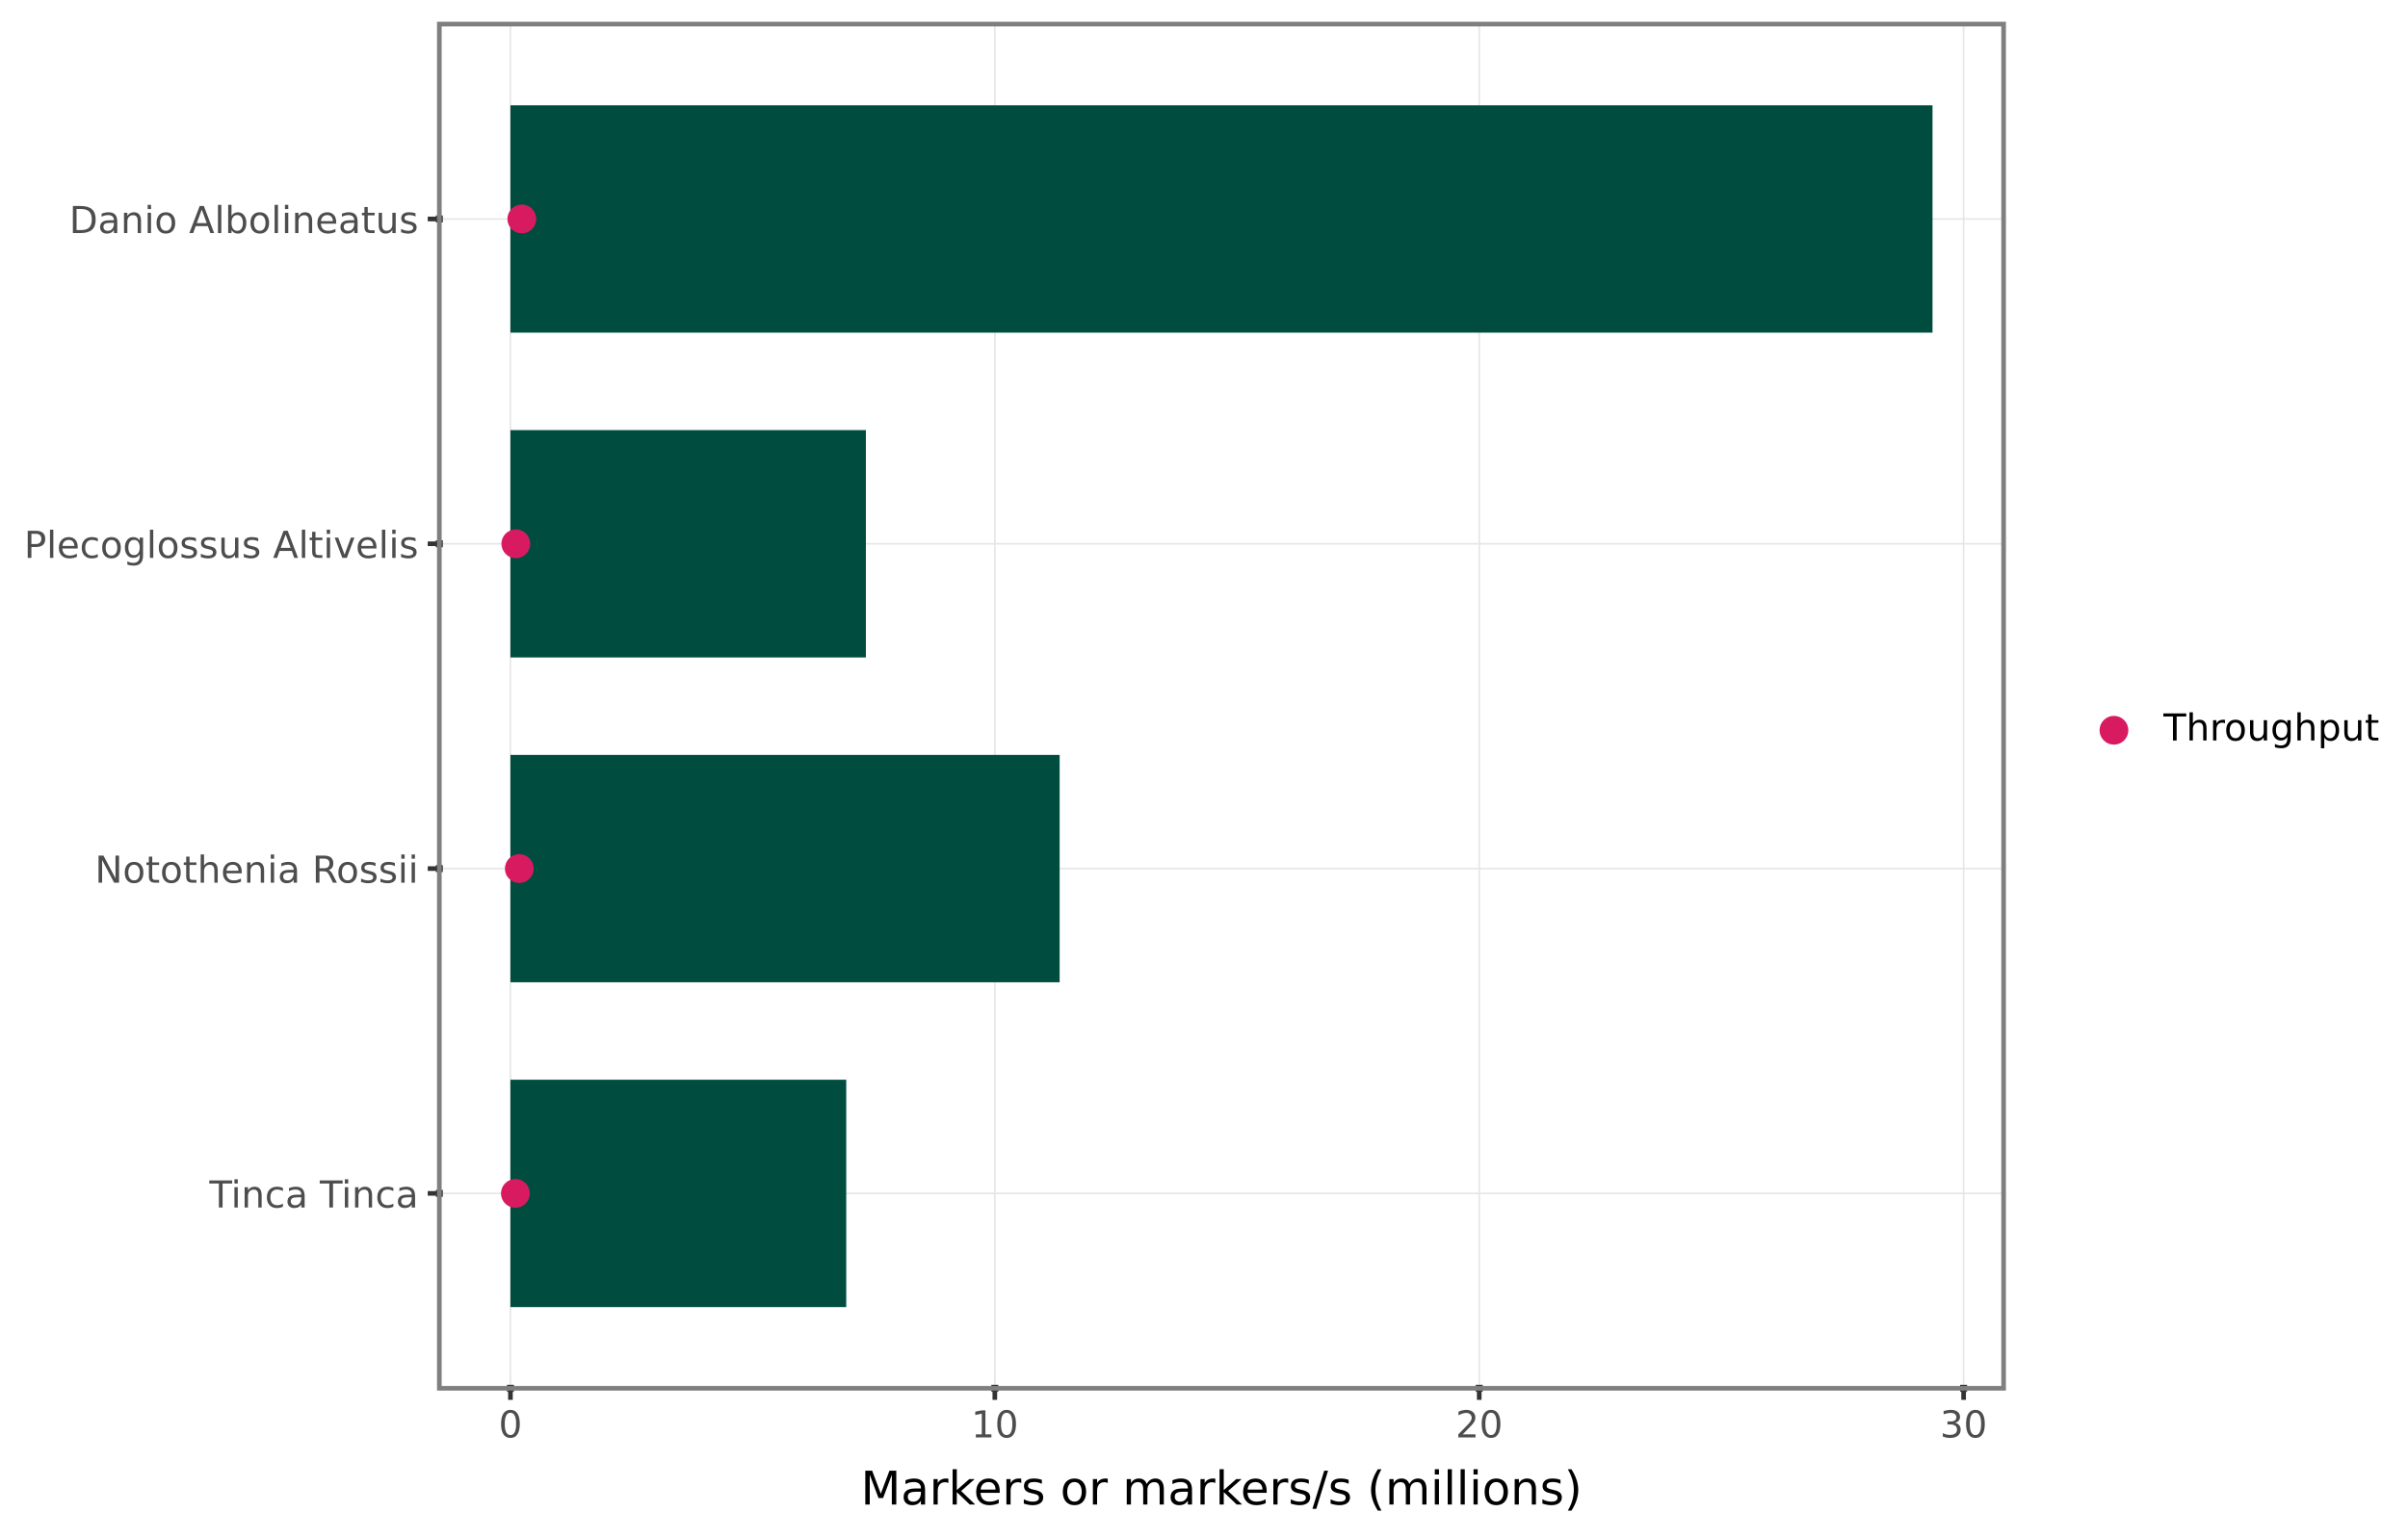
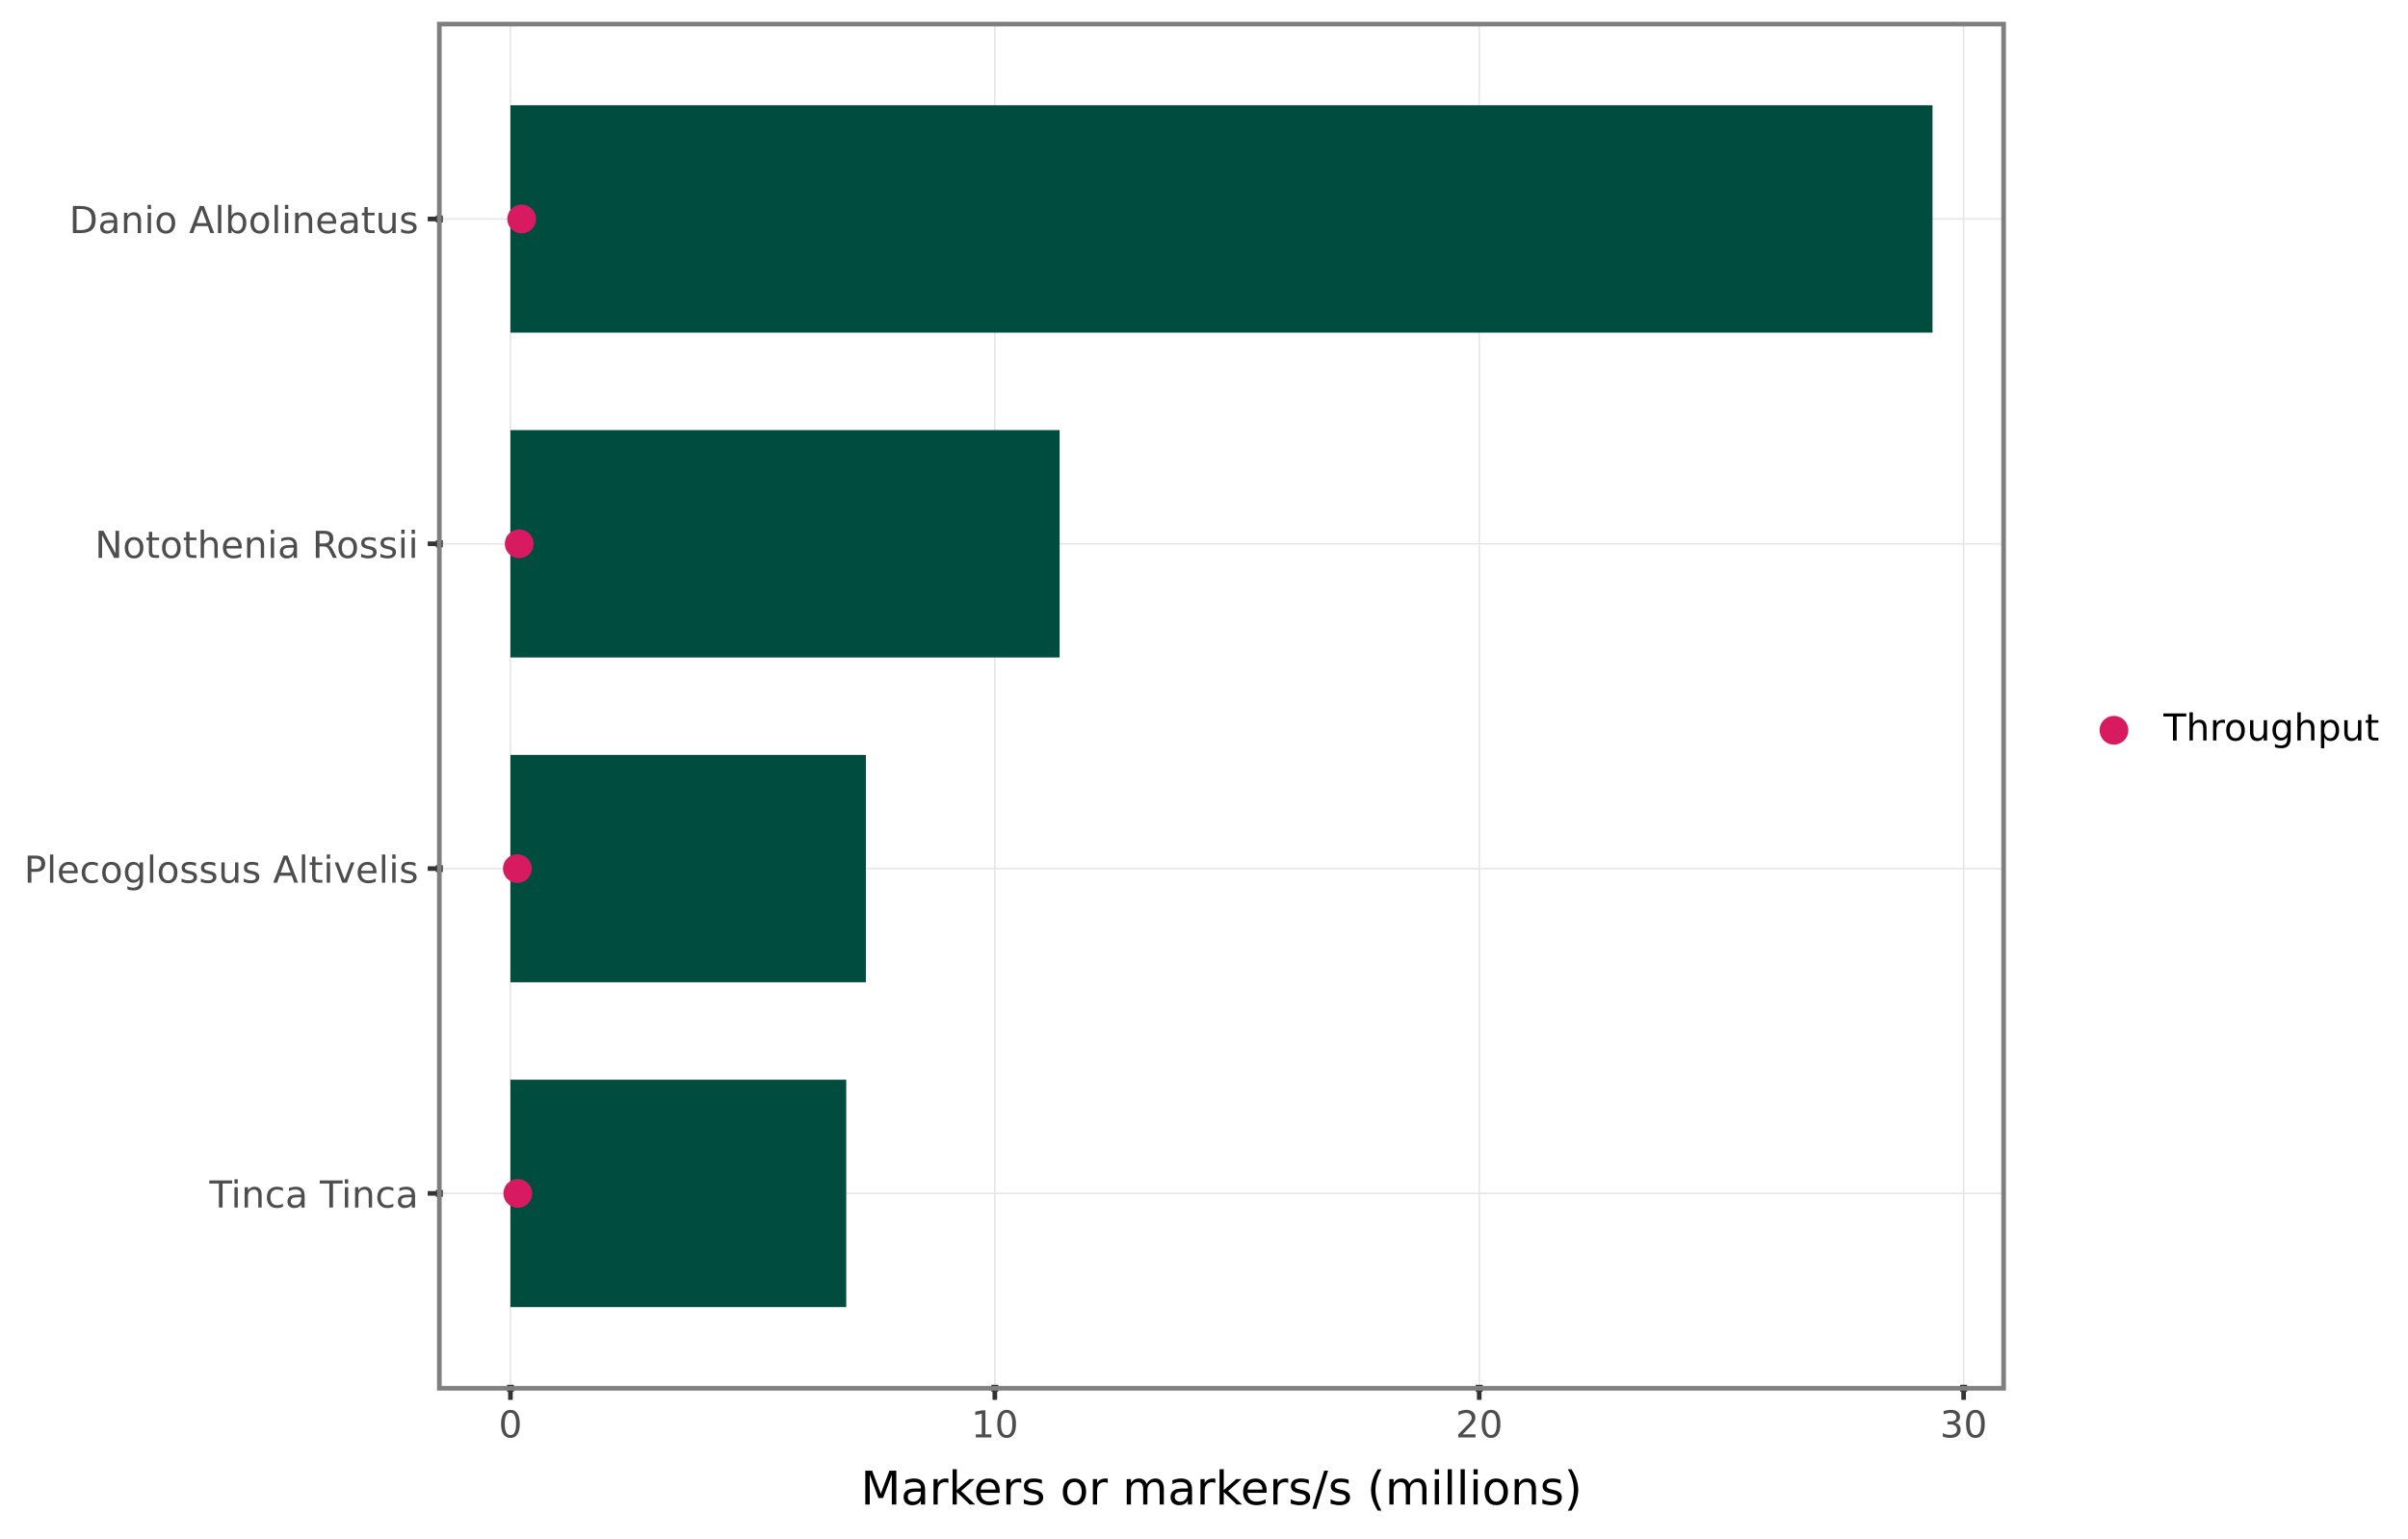
<svg xmlns="http://www.w3.org/2000/svg" xmlns:xlink="http://www.w3.org/1999/xlink" width="518.4pt" height="331.2pt" viewBox="0 0 518.4 331.2" version="1.1">
  <defs>
    <style type="text/css">*{stroke-linejoin: round; stroke-linecap: butt}</style>
  </defs>
  <g id="figure_1">
    <g id="patch_1">
      <path d="M 0 331.2 L 518.4 331.2 L 518.4 0 L 0 0 z " style="fill: #ffffff" />
    </g>
    <g id="patch_2">
      <path d="M 0 331.2 L 518.4 331.2 L 518.4 0 L 0 0 L 0 331.2 z " style="fill: none; stroke: #ffffff; stroke-linejoin: miter" />
    </g>
    <g id="axes_1">
      <g id="patch_3">
        <path d="M 94.582 298.911 L 431.344 298.911 L 431.344 5.184 L 94.582 5.184 z " style="fill: #ffffff" />
      </g>
      <g id="matplotlib.axis_1">
        <g id="xtick_1">
          <g id="line2d_1">
-             <path d="M 109.889 298.911 L 109.889 5.184 " clip-path="url(#p32b7109f92)" style="fill: none; stroke: #e6e6e6; stroke-width: 0.35; stroke-linecap: square" />
+             <path d="M 109.889 298.911 L 109.889 5.184 " clip-path="url(#p3d093bebbf)" style="fill: none; stroke: #e6e6e6; stroke-width: 0.35; stroke-linecap: square" />
          </g>
          <g id="line2d_2">
            <path d="M 109.889 298.911 " style="fill: none; stroke: #333333; stroke-width: 1.5; stroke-linecap: square" />
            <defs>
-               <path id="m400912479d" d="M 0 0 L 0 2.5 " style="stroke: #333333" />
+               <path id="mc565817947" d="M 0 0 L 0 2.5 " style="stroke: #333333" />
            </defs>
            <g>
-               <use xlink:href="#m400912479d" x="109.889" y="298.911" style="fill: #333333; stroke: #333333" />
+               <use xlink:href="#mc565817947" x="109.889" y="298.911" style="fill: #333333; stroke: #333333" />
            </g>
          </g>
          <g id="text_1">
            <g style="fill: #4d4d4d" transform="translate(107.3439 309.4901) scale(0.08 -0.08)">
              <defs>
                <path id="DejaVuSans-30" d="M 2034 4250 Q 1547 4250 1301 3770 Q 1056 3291 1056 2328 Q 1056 1369 1301 889 Q 1547 409 2034 409 Q 2525 409 2770 889 Q 3016 1369 3016 2328 Q 3016 3291 2770 3770 Q 2525 4250 2034 4250 z M 2034 4750 Q 2819 4750 3233 4129 Q 3647 3509 3647 2328 Q 3647 1150 3233 529 Q 2819 -91 2034 -91 Q 1250 -91 836 529 Q 422 1150 422 2328 Q 422 3509 836 4129 Q 1250 4750 2034 4750 z " transform="scale(0.015625)" />
              </defs>
              <use xlink:href="#DejaVuSans-30" />
            </g>
          </g>
        </g>
        <g id="xtick_2">
          <g id="line2d_3">
-             <path d="M 214.17 298.911 L 214.17 5.184 " clip-path="url(#p32b7109f92)" style="fill: none; stroke: #e6e6e6; stroke-width: 0.35; stroke-linecap: square" />
+             <path d="M 214.17 298.911 L 214.17 5.184 " clip-path="url(#p3d093bebbf)" style="fill: none; stroke: #e6e6e6; stroke-width: 0.35; stroke-linecap: square" />
          </g>
          <g id="line2d_4">
            <path d="M 214.17 298.911 " style="fill: none; stroke: #333333; stroke-width: 1.5; stroke-linecap: square" />
            <g>
-               <use xlink:href="#m400912479d" x="214.17" y="298.911" style="fill: #333333; stroke: #333333" />
+               <use xlink:href="#mc565817947" x="214.17" y="298.911" style="fill: #333333; stroke: #333333" />
            </g>
          </g>
          <g id="text_2">
            <g style="fill: #4d4d4d" transform="translate(209.0805 309.4901) scale(0.08 -0.08)">
              <defs>
                <path id="DejaVuSans-31" d="M 794 531 L 1825 531 L 1825 4091 L 703 3866 L 703 4441 L 1819 4666 L 2450 4666 L 2450 531 L 3481 531 L 3481 0 L 794 0 L 794 531 z " transform="scale(0.015625)" />
              </defs>
              <use xlink:href="#DejaVuSans-31" />
              <use xlink:href="#DejaVuSans-30" transform="translate(63.62305 0)" />
            </g>
          </g>
        </g>
        <g id="xtick_3">
          <g id="line2d_5">
-             <path d="M 318.452 298.911 L 318.452 5.184 " clip-path="url(#p32b7109f92)" style="fill: none; stroke: #e6e6e6; stroke-width: 0.35; stroke-linecap: square" />
+             <path d="M 318.452 298.911 L 318.452 5.184 " clip-path="url(#p3d093bebbf)" style="fill: none; stroke: #e6e6e6; stroke-width: 0.35; stroke-linecap: square" />
          </g>
          <g id="line2d_6">
            <path d="M 318.452 298.911 " style="fill: none; stroke: #333333; stroke-width: 1.5; stroke-linecap: square" />
            <g>
-               <use xlink:href="#m400912479d" x="318.452" y="298.911" style="fill: #333333; stroke: #333333" />
+               <use xlink:href="#mc565817947" x="318.452" y="298.911" style="fill: #333333; stroke: #333333" />
            </g>
          </g>
          <g id="text_3">
            <g style="fill: #4d4d4d" transform="translate(313.3621 309.4901) scale(0.08 -0.08)">
              <defs>
                <path id="DejaVuSans-32" d="M 1228 531 L 3431 531 L 3431 0 L 469 0 L 469 531 Q 828 903 1448 1529 Q 2069 2156 2228 2338 Q 2531 2678 2651 2914 Q 2772 3150 2772 3378 Q 2772 3750 2511 3984 Q 2250 4219 1831 4219 Q 1534 4219 1204 4116 Q 875 4013 500 3803 L 500 4441 Q 881 4594 1212 4672 Q 1544 4750 1819 4750 Q 2544 4750 2975 4387 Q 3406 4025 3406 3419 Q 3406 3131 3298 2873 Q 3191 2616 2906 2266 Q 2828 2175 2409 1742 Q 1991 1309 1228 531 z " transform="scale(0.015625)" />
              </defs>
              <use xlink:href="#DejaVuSans-32" />
              <use xlink:href="#DejaVuSans-30" transform="translate(63.62305 0)" />
            </g>
          </g>
        </g>
        <g id="xtick_4">
          <g id="line2d_7">
-             <path d="M 422.734 298.911 L 422.734 5.184 " clip-path="url(#p32b7109f92)" style="fill: none; stroke: #e6e6e6; stroke-width: 0.35; stroke-linecap: square" />
+             <path d="M 422.734 298.911 L 422.734 5.184 " clip-path="url(#p3d093bebbf)" style="fill: none; stroke: #e6e6e6; stroke-width: 0.35; stroke-linecap: square" />
          </g>
          <g id="line2d_8">
            <path d="M 422.734 298.911 " style="fill: none; stroke: #333333; stroke-width: 1.5; stroke-linecap: square" />
            <g>
-               <use xlink:href="#m400912479d" x="422.734" y="298.911" style="fill: #333333; stroke: #333333" />
+               <use xlink:href="#mc565817947" x="422.734" y="298.911" style="fill: #333333; stroke: #333333" />
            </g>
          </g>
          <g id="text_4">
            <g style="fill: #4d4d4d" transform="translate(417.6437 309.4901) scale(0.08 -0.08)">
              <defs>
                <path id="DejaVuSans-33" d="M 2597 2516 Q 3050 2419 3304 2112 Q 3559 1806 3559 1356 Q 3559 666 3084 287 Q 2609 -91 1734 -91 Q 1441 -91 1130 -33 Q 819 25 488 141 L 488 750 Q 750 597 1062 519 Q 1375 441 1716 441 Q 2309 441 2620 675 Q 2931 909 2931 1356 Q 2931 1769 2642 2001 Q 2353 2234 1838 2234 L 1294 2234 L 1294 2753 L 1863 2753 Q 2328 2753 2575 2939 Q 2822 3125 2822 3475 Q 2822 3834 2567 4026 Q 2313 4219 1838 4219 Q 1578 4219 1281 4162 Q 984 4106 628 3988 L 628 4550 Q 988 4650 1302 4700 Q 1616 4750 1894 4750 Q 2613 4750 3031 4423 Q 3450 4097 3450 3541 Q 3450 3153 3228 2886 Q 3006 2619 2597 2516 z " transform="scale(0.015625)" />
              </defs>
              <use xlink:href="#DejaVuSans-33" />
              <use xlink:href="#DejaVuSans-30" transform="translate(63.62305 0)" />
            </g>
          </g>
        </g>
        <g id="xtick_5" />
        <g id="xtick_6" />
        <g id="xtick_7" />
      </g>
      <g id="matplotlib.axis_2">
        <g id="ytick_1">
          <g id="line2d_9">
-             <path d="M 94.582 256.95 L 431.344 256.95 " clip-path="url(#p32b7109f92)" style="fill: none; stroke: #e6e6e6; stroke-width: 0.35; stroke-linecap: square" />
+             <path d="M 94.582 256.95 L 431.344 256.95 " clip-path="url(#p3d093bebbf)" style="fill: none; stroke: #e6e6e6; stroke-width: 0.35; stroke-linecap: square" />
          </g>
          <g id="line2d_10">
            <path d="M 94.582 256.95 " style="fill: none; stroke: #333333; stroke-width: 1.5; stroke-linecap: square" />
            <defs>
-               <path id="m0b78b85b23" d="M 0 0 L -2.5 0 " style="stroke: #333333" />
+               <path id="m2ee9174c19" d="M 0 0 L -2.5 0 " style="stroke: #333333" />
            </defs>
            <g>
-               <use xlink:href="#m0b78b85b23" x="94.582" y="256.95" style="fill: #333333; stroke: #333333" />
+               <use xlink:href="#m2ee9174c19" x="94.582" y="256.95" style="fill: #333333; stroke: #333333" />
            </g>
          </g>
          <g id="text_5">
            <g style="fill: #4d4d4d" transform="translate(45.079 259.9897) scale(0.08 -0.08)">
              <defs>
                <path id="DejaVuSans-54" d="M -19 4666 L 3928 4666 L 3928 4134 L 2272 4134 L 2272 0 L 1638 0 L 1638 4134 L -19 4134 L -19 4666 z " transform="scale(0.015625)" />
                <path id="DejaVuSans-69" d="M 603 3500 L 1178 3500 L 1178 0 L 603 0 L 603 3500 z M 603 4863 L 1178 4863 L 1178 4134 L 603 4134 L 603 4863 z " transform="scale(0.015625)" />
                <path id="DejaVuSans-6e" d="M 3513 2113 L 3513 0 L 2938 0 L 2938 2094 Q 2938 2591 2744 2837 Q 2550 3084 2163 3084 Q 1697 3084 1428 2787 Q 1159 2491 1159 1978 L 1159 0 L 581 0 L 581 3500 L 1159 3500 L 1159 2956 Q 1366 3272 1645 3428 Q 1925 3584 2291 3584 Q 2894 3584 3203 3211 Q 3513 2838 3513 2113 z " transform="scale(0.015625)" />
                <path id="DejaVuSans-63" d="M 3122 3366 L 3122 2828 Q 2878 2963 2633 3030 Q 2388 3097 2138 3097 Q 1578 3097 1268 2742 Q 959 2388 959 1747 Q 959 1106 1268 751 Q 1578 397 2138 397 Q 2388 397 2633 464 Q 2878 531 3122 666 L 3122 134 Q 2881 22 2623 -34 Q 2366 -91 2075 -91 Q 1284 -91 818 406 Q 353 903 353 1747 Q 353 2603 823 3093 Q 1294 3584 2113 3584 Q 2378 3584 2631 3529 Q 2884 3475 3122 3366 z " transform="scale(0.015625)" />
                <path id="DejaVuSans-61" d="M 2194 1759 Q 1497 1759 1228 1600 Q 959 1441 959 1056 Q 959 750 1161 570 Q 1363 391 1709 391 Q 2188 391 2477 730 Q 2766 1069 2766 1631 L 2766 1759 L 2194 1759 z M 3341 1997 L 3341 0 L 2766 0 L 2766 531 Q 2569 213 2275 61 Q 1981 -91 1556 -91 Q 1019 -91 701 211 Q 384 513 384 1019 Q 384 1609 779 1909 Q 1175 2209 1959 2209 L 2766 2209 L 2766 2266 Q 2766 2663 2505 2880 Q 2244 3097 1772 3097 Q 1472 3097 1187 3025 Q 903 2953 641 2809 L 641 3341 Q 956 3463 1253 3523 Q 1550 3584 1831 3584 Q 2591 3584 2966 3190 Q 3341 2797 3341 1997 z " transform="scale(0.015625)" />
                <path id="DejaVuSans-20" transform="scale(0.015625)" />
              </defs>
              <use xlink:href="#DejaVuSans-54" />
              <use xlink:href="#DejaVuSans-69" transform="translate(57.95898 0)" />
              <use xlink:href="#DejaVuSans-6e" transform="translate(85.74219 0)" />
              <use xlink:href="#DejaVuSans-63" transform="translate(149.1211 0)" />
              <use xlink:href="#DejaVuSans-61" transform="translate(204.1016 0)" />
              <use xlink:href="#DejaVuSans-20" transform="translate(265.3809 0)" />
              <use xlink:href="#DejaVuSans-54" transform="translate(297.168 0)" />
              <use xlink:href="#DejaVuSans-69" transform="translate(355.127 0)" />
              <use xlink:href="#DejaVuSans-6e" transform="translate(382.9102 0)" />
              <use xlink:href="#DejaVuSans-63" transform="translate(446.2891 0)" />
              <use xlink:href="#DejaVuSans-61" transform="translate(501.2695 0)" />
            </g>
          </g>
        </g>
        <g id="ytick_2">
          <g id="line2d_11">
-             <path d="M 94.582 187.015 L 431.344 187.015 " clip-path="url(#p32b7109f92)" style="fill: none; stroke: #e6e6e6; stroke-width: 0.35; stroke-linecap: square" />
+             <path d="M 94.582 187.015 L 431.344 187.015 " clip-path="url(#p3d093bebbf)" style="fill: none; stroke: #e6e6e6; stroke-width: 0.35; stroke-linecap: square" />
          </g>
          <g id="line2d_12">
            <path d="M 94.582 187.015 " style="fill: none; stroke: #333333; stroke-width: 1.5; stroke-linecap: square" />
            <g>
-               <use xlink:href="#m0b78b85b23" x="94.582" y="187.015" style="fill: #333333; stroke: #333333" />
+               <use xlink:href="#m2ee9174c19" x="94.582" y="187.015" style="fill: #333333; stroke: #333333" />
            </g>
          </g>
          <g id="text_6">
-             <g style="fill: #4d4d4d" transform="translate(20.43025 190.0546) scale(0.08 -0.08)">
-               <defs>
-                 <path id="DejaVuSans-4e" d="M 628 4666 L 1478 4666 L 3547 763 L 3547 4666 L 4159 4666 L 4159 0 L 3309 0 L 1241 3903 L 1241 0 L 628 0 L 628 4666 z " transform="scale(0.015625)" />
-                 <path id="DejaVuSans-6f" d="M 1959 3097 Q 1497 3097 1228 2736 Q 959 2375 959 1747 Q 959 1119 1226 758 Q 1494 397 1959 397 Q 2419 397 2687 759 Q 2956 1122 2956 1747 Q 2956 2369 2687 2733 Q 2419 3097 1959 3097 z M 1959 3584 Q 2709 3584 3137 3096 Q 3566 2609 3566 1747 Q 3566 888 3137 398 Q 2709 -91 1959 -91 Q 1206 -91 779 398 Q 353 888 353 1747 Q 353 2609 779 3096 Q 1206 3584 1959 3584 z " transform="scale(0.015625)" />
-                 <path id="DejaVuSans-74" d="M 1172 4494 L 1172 3500 L 2356 3500 L 2356 3053 L 1172 3053 L 1172 1153 Q 1172 725 1289 603 Q 1406 481 1766 481 L 2356 481 L 2356 0 L 1766 0 Q 1100 0 847 248 Q 594 497 594 1153 L 594 3053 L 172 3053 L 172 3500 L 594 3500 L 594 4494 L 1172 4494 z " transform="scale(0.015625)" />
-                 <path id="DejaVuSans-68" d="M 3513 2113 L 3513 0 L 2938 0 L 2938 2094 Q 2938 2591 2744 2837 Q 2550 3084 2163 3084 Q 1697 3084 1428 2787 Q 1159 2491 1159 1978 L 1159 0 L 581 0 L 581 4863 L 1159 4863 L 1159 2956 Q 1366 3272 1645 3428 Q 1925 3584 2291 3584 Q 2894 3584 3203 3211 Q 3513 2838 3513 2113 z " transform="scale(0.015625)" />
-                 <path id="DejaVuSans-65" d="M 3597 1894 L 3597 1613 L 953 1613 Q 991 1019 1311 708 Q 1631 397 2203 397 Q 2534 397 2845 478 Q 3156 559 3463 722 L 3463 178 Q 3153 47 2828 -22 Q 2503 -91 2169 -91 Q 1331 -91 842 396 Q 353 884 353 1716 Q 353 2575 817 3079 Q 1281 3584 2069 3584 Q 2775 3584 3186 3129 Q 3597 2675 3597 1894 z M 3022 2063 Q 3016 2534 2758 2815 Q 2500 3097 2075 3097 Q 1594 3097 1305 2825 Q 1016 2553 972 2059 L 3022 2063 z " transform="scale(0.015625)" />
-                 <path id="DejaVuSans-52" d="M 2841 2188 Q 3044 2119 3236 1894 Q 3428 1669 3622 1275 L 4263 0 L 3584 0 L 2988 1197 Q 2756 1666 2539 1819 Q 2322 1972 1947 1972 L 1259 1972 L 1259 0 L 628 0 L 628 4666 L 2053 4666 Q 2853 4666 3247 4331 Q 3641 3997 3641 3322 Q 3641 2881 3436 2590 Q 3231 2300 2841 2188 z M 1259 4147 L 1259 2491 L 2053 2491 Q 2509 2491 2742 2702 Q 2975 2913 2975 3322 Q 2975 3731 2742 3939 Q 2509 4147 2053 4147 L 1259 4147 z " transform="scale(0.015625)" />
-                 <path id="DejaVuSans-73" d="M 2834 3397 L 2834 2853 Q 2591 2978 2328 3040 Q 2066 3103 1784 3103 Q 1356 3103 1142 2972 Q 928 2841 928 2578 Q 928 2378 1081 2264 Q 1234 2150 1697 2047 L 1894 2003 Q 2506 1872 2764 1633 Q 3022 1394 3022 966 Q 3022 478 2636 193 Q 2250 -91 1575 -91 Q 1294 -91 989 -36 Q 684 19 347 128 L 347 722 Q 666 556 975 473 Q 1284 391 1588 391 Q 1994 391 2212 530 Q 2431 669 2431 922 Q 2431 1156 2273 1281 Q 2116 1406 1581 1522 L 1381 1569 Q 847 1681 609 1914 Q 372 2147 372 2553 Q 372 3047 722 3315 Q 1072 3584 1716 3584 Q 2034 3584 2315 3537 Q 2597 3491 2834 3397 z " transform="scale(0.015625)" />
-               </defs>
-               <use xlink:href="#DejaVuSans-4e" />
-               <use xlink:href="#DejaVuSans-6f" transform="translate(74.80469 0)" />
-               <use xlink:href="#DejaVuSans-74" transform="translate(135.9863 0)" />
-               <use xlink:href="#DejaVuSans-6f" transform="translate(175.1953 0)" />
-               <use xlink:href="#DejaVuSans-74" transform="translate(236.377 0)" />
-               <use xlink:href="#DejaVuSans-68" transform="translate(275.5859 0)" />
-               <use xlink:href="#DejaVuSans-65" transform="translate(338.9648 0)" />
-               <use xlink:href="#DejaVuSans-6e" transform="translate(400.4883 0)" />
-               <use xlink:href="#DejaVuSans-69" transform="translate(463.8672 0)" />
-               <use xlink:href="#DejaVuSans-61" transform="translate(491.6504 0)" />
-               <use xlink:href="#DejaVuSans-20" transform="translate(552.9297 0)" />
-               <use xlink:href="#DejaVuSans-52" transform="translate(584.7168 0)" />
-               <use xlink:href="#DejaVuSans-6f" transform="translate(649.6992 0)" />
-               <use xlink:href="#DejaVuSans-73" transform="translate(710.8809 0)" />
-               <use xlink:href="#DejaVuSans-73" transform="translate(762.9805 0)" />
-               <use xlink:href="#DejaVuSans-69" transform="translate(815.0801 0)" />
-               <use xlink:href="#DejaVuSans-69" transform="translate(842.8633 0)" />
-             </g>
-           </g>
-         </g>
-         <g id="ytick_3">
-           <g id="line2d_13">
-             <path d="M 94.582 117.08 L 431.344 117.08 " clip-path="url(#p32b7109f92)" style="fill: none; stroke: #e6e6e6; stroke-width: 0.35; stroke-linecap: square" />
-           </g>
-           <g id="line2d_14">
-             <path d="M 94.582 117.08 " style="fill: none; stroke: #333333; stroke-width: 1.5; stroke-linecap: square" />
-             <g>
-               <use xlink:href="#m0b78b85b23" x="94.582" y="117.08" style="fill: #333333; stroke: #333333" />
-             </g>
-           </g>
-           <g id="text_7">
-             <g style="fill: #4d4d4d" transform="translate(5.184 120.1195) scale(0.08 -0.08)">
+             <g style="fill: #4d4d4d" transform="translate(5.184 190.0546) scale(0.08 -0.08)">
              <defs>
                <path id="DejaVuSans-50" d="M 1259 4147 L 1259 2394 L 2053 2394 Q 2494 2394 2734 2622 Q 2975 2850 2975 3272 Q 2975 3691 2734 3919 Q 2494 4147 2053 4147 L 1259 4147 z M 628 4666 L 2053 4666 Q 2838 4666 3239 4311 Q 3641 3956 3641 3272 Q 3641 2581 3239 2228 Q 2838 1875 2053 1875 L 1259 1875 L 1259 0 L 628 0 L 628 4666 z " transform="scale(0.015625)" />
                <path id="DejaVuSans-6c" d="M 603 4863 L 1178 4863 L 1178 0 L 603 0 L 603 4863 z " transform="scale(0.015625)" />
+                 <path id="DejaVuSans-65" d="M 3597 1894 L 3597 1613 L 953 1613 Q 991 1019 1311 708 Q 1631 397 2203 397 Q 2534 397 2845 478 Q 3156 559 3463 722 L 3463 178 Q 3153 47 2828 -22 Q 2503 -91 2169 -91 Q 1331 -91 842 396 Q 353 884 353 1716 Q 353 2575 817 3079 Q 1281 3584 2069 3584 Q 2775 3584 3186 3129 Q 3597 2675 3597 1894 z M 3022 2063 Q 3016 2534 2758 2815 Q 2500 3097 2075 3097 Q 1594 3097 1305 2825 Q 1016 2553 972 2059 L 3022 2063 z " transform="scale(0.015625)" />
+                 <path id="DejaVuSans-6f" d="M 1959 3097 Q 1497 3097 1228 2736 Q 959 2375 959 1747 Q 959 1119 1226 758 Q 1494 397 1959 397 Q 2419 397 2687 759 Q 2956 1122 2956 1747 Q 2956 2369 2687 2733 Q 2419 3097 1959 3097 z M 1959 3584 Q 2709 3584 3137 3096 Q 3566 2609 3566 1747 Q 3566 888 3137 398 Q 2709 -91 1959 -91 Q 1206 -91 779 398 Q 353 888 353 1747 Q 353 2609 779 3096 Q 1206 3584 1959 3584 z " transform="scale(0.015625)" />
                <path id="DejaVuSans-67" d="M 2906 1791 Q 2906 2416 2648 2759 Q 2391 3103 1925 3103 Q 1463 3103 1205 2759 Q 947 2416 947 1791 Q 947 1169 1205 825 Q 1463 481 1925 481 Q 2391 481 2648 825 Q 2906 1169 2906 1791 z M 3481 434 Q 3481 -459 3084 -895 Q 2688 -1331 1869 -1331 Q 1566 -1331 1297 -1286 Q 1028 -1241 775 -1147 L 775 -588 Q 1028 -725 1275 -790 Q 1522 -856 1778 -856 Q 2344 -856 2625 -561 Q 2906 -266 2906 331 L 2906 616 Q 2728 306 2450 153 Q 2172 0 1784 0 Q 1141 0 747 490 Q 353 981 353 1791 Q 353 2603 747 3093 Q 1141 3584 1784 3584 Q 2172 3584 2450 3431 Q 2728 3278 2906 2969 L 2906 3500 L 3481 3500 L 3481 434 z " transform="scale(0.015625)" />
+                 <path id="DejaVuSans-73" d="M 2834 3397 L 2834 2853 Q 2591 2978 2328 3040 Q 2066 3103 1784 3103 Q 1356 3103 1142 2972 Q 928 2841 928 2578 Q 928 2378 1081 2264 Q 1234 2150 1697 2047 L 1894 2003 Q 2506 1872 2764 1633 Q 3022 1394 3022 966 Q 3022 478 2636 193 Q 2250 -91 1575 -91 Q 1294 -91 989 -36 Q 684 19 347 128 L 347 722 Q 666 556 975 473 Q 1284 391 1588 391 Q 1994 391 2212 530 Q 2431 669 2431 922 Q 2431 1156 2273 1281 Q 2116 1406 1581 1522 L 1381 1569 Q 847 1681 609 1914 Q 372 2147 372 2553 Q 372 3047 722 3315 Q 1072 3584 1716 3584 Q 2034 3584 2315 3537 Q 2597 3491 2834 3397 z " transform="scale(0.015625)" />
                <path id="DejaVuSans-75" d="M 544 1381 L 544 3500 L 1119 3500 L 1119 1403 Q 1119 906 1312 657 Q 1506 409 1894 409 Q 2359 409 2629 706 Q 2900 1003 2900 1516 L 2900 3500 L 3475 3500 L 3475 0 L 2900 0 L 2900 538 Q 2691 219 2414 64 Q 2138 -91 1772 -91 Q 1169 -91 856 284 Q 544 659 544 1381 z M 1991 3584 L 1991 3584 z " transform="scale(0.015625)" />
                <path id="DejaVuSans-41" d="M 2188 4044 L 1331 1722 L 3047 1722 L 2188 4044 z M 1831 4666 L 2547 4666 L 4325 0 L 3669 0 L 3244 1197 L 1141 1197 L 716 0 L 50 0 L 1831 4666 z " transform="scale(0.015625)" />
+                 <path id="DejaVuSans-74" d="M 1172 4494 L 1172 3500 L 2356 3500 L 2356 3053 L 1172 3053 L 1172 1153 Q 1172 725 1289 603 Q 1406 481 1766 481 L 2356 481 L 2356 0 L 1766 0 Q 1100 0 847 248 Q 594 497 594 1153 L 594 3053 L 172 3053 L 172 3500 L 594 3500 L 594 4494 L 1172 4494 z " transform="scale(0.015625)" />
                <path id="DejaVuSans-76" d="M 191 3500 L 800 3500 L 1894 563 L 2988 3500 L 3597 3500 L 2284 0 L 1503 0 L 191 3500 z " transform="scale(0.015625)" />
              </defs>
              <use xlink:href="#DejaVuSans-50" />
              <use xlink:href="#DejaVuSans-6c" transform="translate(60.30273 0)" />
              <use xlink:href="#DejaVuSans-65" transform="translate(88.08594 0)" />
              <use xlink:href="#DejaVuSans-63" transform="translate(149.6094 0)" />
              <use xlink:href="#DejaVuSans-6f" transform="translate(204.5898 0)" />
              <use xlink:href="#DejaVuSans-67" transform="translate(265.7715 0)" />
              <use xlink:href="#DejaVuSans-6c" transform="translate(329.248 0)" />
              <use xlink:href="#DejaVuSans-6f" transform="translate(357.0312 0)" />
              <use xlink:href="#DejaVuSans-73" transform="translate(418.2129 0)" />
              <use xlink:href="#DejaVuSans-73" transform="translate(470.3125 0)" />
              <use xlink:href="#DejaVuSans-75" transform="translate(522.4121 0)" />
              <use xlink:href="#DejaVuSans-73" transform="translate(585.791 0)" />
              <use xlink:href="#DejaVuSans-20" transform="translate(637.8906 0)" />
              <use xlink:href="#DejaVuSans-41" transform="translate(669.6777 0)" />
              <use xlink:href="#DejaVuSans-6c" transform="translate(738.0859 0)" />
              <use xlink:href="#DejaVuSans-74" transform="translate(765.8691 0)" />
              <use xlink:href="#DejaVuSans-69" transform="translate(805.0781 0)" />
              <use xlink:href="#DejaVuSans-76" transform="translate(832.8613 0)" />
              <use xlink:href="#DejaVuSans-65" transform="translate(892.041 0)" />
              <use xlink:href="#DejaVuSans-6c" transform="translate(953.5645 0)" />
              <use xlink:href="#DejaVuSans-69" transform="translate(981.3477 0)" />
              <use xlink:href="#DejaVuSans-73" transform="translate(1009.131 0)" />
            </g>
          </g>
        </g>
+         <g id="ytick_3">
+           <g id="line2d_13">
+             <path d="M 94.582 117.08 L 431.344 117.08 " clip-path="url(#p3d093bebbf)" style="fill: none; stroke: #e6e6e6; stroke-width: 0.35; stroke-linecap: square" />
+           </g>
+           <g id="line2d_14">
+             <path d="M 94.582 117.08 " style="fill: none; stroke: #333333; stroke-width: 1.5; stroke-linecap: square" />
+             <g>
+               <use xlink:href="#m2ee9174c19" x="94.582" y="117.08" style="fill: #333333; stroke: #333333" />
+             </g>
+           </g>
+           <g id="text_7">
+             <g style="fill: #4d4d4d" transform="translate(20.43025 120.1195) scale(0.08 -0.08)">
+               <defs>
+                 <path id="DejaVuSans-4e" d="M 628 4666 L 1478 4666 L 3547 763 L 3547 4666 L 4159 4666 L 4159 0 L 3309 0 L 1241 3903 L 1241 0 L 628 0 L 628 4666 z " transform="scale(0.015625)" />
+                 <path id="DejaVuSans-68" d="M 3513 2113 L 3513 0 L 2938 0 L 2938 2094 Q 2938 2591 2744 2837 Q 2550 3084 2163 3084 Q 1697 3084 1428 2787 Q 1159 2491 1159 1978 L 1159 0 L 581 0 L 581 4863 L 1159 4863 L 1159 2956 Q 1366 3272 1645 3428 Q 1925 3584 2291 3584 Q 2894 3584 3203 3211 Q 3513 2838 3513 2113 z " transform="scale(0.015625)" />
+                 <path id="DejaVuSans-52" d="M 2841 2188 Q 3044 2119 3236 1894 Q 3428 1669 3622 1275 L 4263 0 L 3584 0 L 2988 1197 Q 2756 1666 2539 1819 Q 2322 1972 1947 1972 L 1259 1972 L 1259 0 L 628 0 L 628 4666 L 2053 4666 Q 2853 4666 3247 4331 Q 3641 3997 3641 3322 Q 3641 2881 3436 2590 Q 3231 2300 2841 2188 z M 1259 4147 L 1259 2491 L 2053 2491 Q 2509 2491 2742 2702 Q 2975 2913 2975 3322 Q 2975 3731 2742 3939 Q 2509 4147 2053 4147 L 1259 4147 z " transform="scale(0.015625)" />
+               </defs>
+               <use xlink:href="#DejaVuSans-4e" />
+               <use xlink:href="#DejaVuSans-6f" transform="translate(74.80469 0)" />
+               <use xlink:href="#DejaVuSans-74" transform="translate(135.9863 0)" />
+               <use xlink:href="#DejaVuSans-6f" transform="translate(175.1953 0)" />
+               <use xlink:href="#DejaVuSans-74" transform="translate(236.377 0)" />
+               <use xlink:href="#DejaVuSans-68" transform="translate(275.5859 0)" />
+               <use xlink:href="#DejaVuSans-65" transform="translate(338.9648 0)" />
+               <use xlink:href="#DejaVuSans-6e" transform="translate(400.4883 0)" />
+               <use xlink:href="#DejaVuSans-69" transform="translate(463.8672 0)" />
+               <use xlink:href="#DejaVuSans-61" transform="translate(491.6504 0)" />
+               <use xlink:href="#DejaVuSans-20" transform="translate(552.9297 0)" />
+               <use xlink:href="#DejaVuSans-52" transform="translate(584.7168 0)" />
+               <use xlink:href="#DejaVuSans-6f" transform="translate(649.6992 0)" />
+               <use xlink:href="#DejaVuSans-73" transform="translate(710.8809 0)" />
+               <use xlink:href="#DejaVuSans-73" transform="translate(762.9805 0)" />
+               <use xlink:href="#DejaVuSans-69" transform="translate(815.0801 0)" />
+               <use xlink:href="#DejaVuSans-69" transform="translate(842.8633 0)" />
+             </g>
+           </g>
+         </g>
        <g id="ytick_4">
          <g id="line2d_15">
-             <path d="M 94.582 47.145 L 431.344 47.145 " clip-path="url(#p32b7109f92)" style="fill: none; stroke: #e6e6e6; stroke-width: 0.35; stroke-linecap: square" />
+             <path d="M 94.582 47.145 L 431.344 47.145 " clip-path="url(#p3d093bebbf)" style="fill: none; stroke: #e6e6e6; stroke-width: 0.35; stroke-linecap: square" />
          </g>
          <g id="line2d_16">
            <path d="M 94.582 47.145 " style="fill: none; stroke: #333333; stroke-width: 1.5; stroke-linecap: square" />
            <g>
-               <use xlink:href="#m0b78b85b23" x="94.582" y="47.145" style="fill: #333333; stroke: #333333" />
+               <use xlink:href="#m2ee9174c19" x="94.582" y="47.145" style="fill: #333333; stroke: #333333" />
            </g>
          </g>
          <g id="text_8">
            <g style="fill: #4d4d4d" transform="translate(14.9065 50.18443) scale(0.08 -0.08)">
              <defs>
                <path id="DejaVuSans-44" d="M 1259 4147 L 1259 519 L 2022 519 Q 2988 519 3436 956 Q 3884 1394 3884 2338 Q 3884 3275 3436 3711 Q 2988 4147 2022 4147 L 1259 4147 z M 628 4666 L 1925 4666 Q 3281 4666 3915 4102 Q 4550 3538 4550 2338 Q 4550 1131 3912 565 Q 3275 0 1925 0 L 628 0 L 628 4666 z " transform="scale(0.015625)" />
                <path id="DejaVuSans-62" d="M 3116 1747 Q 3116 2381 2855 2742 Q 2594 3103 2138 3103 Q 1681 3103 1420 2742 Q 1159 2381 1159 1747 Q 1159 1113 1420 752 Q 1681 391 2138 391 Q 2594 391 2855 752 Q 3116 1113 3116 1747 z M 1159 2969 Q 1341 3281 1617 3432 Q 1894 3584 2278 3584 Q 2916 3584 3314 3078 Q 3713 2572 3713 1747 Q 3713 922 3314 415 Q 2916 -91 2278 -91 Q 1894 -91 1617 61 Q 1341 213 1159 525 L 1159 0 L 581 0 L 581 4863 L 1159 4863 L 1159 2969 z " transform="scale(0.015625)" />
              </defs>
              <use xlink:href="#DejaVuSans-44" />
              <use xlink:href="#DejaVuSans-61" transform="translate(77.00195 0)" />
              <use xlink:href="#DejaVuSans-6e" transform="translate(138.2812 0)" />
              <use xlink:href="#DejaVuSans-69" transform="translate(201.6602 0)" />
              <use xlink:href="#DejaVuSans-6f" transform="translate(229.4434 0)" />
              <use xlink:href="#DejaVuSans-20" transform="translate(290.625 0)" />
              <use xlink:href="#DejaVuSans-41" transform="translate(322.4121 0)" />
              <use xlink:href="#DejaVuSans-6c" transform="translate(390.8203 0)" />
              <use xlink:href="#DejaVuSans-62" transform="translate(418.6035 0)" />
              <use xlink:href="#DejaVuSans-6f" transform="translate(482.0801 0)" />
              <use xlink:href="#DejaVuSans-6c" transform="translate(543.2617 0)" />
              <use xlink:href="#DejaVuSans-69" transform="translate(571.0449 0)" />
              <use xlink:href="#DejaVuSans-6e" transform="translate(598.8281 0)" />
              <use xlink:href="#DejaVuSans-65" transform="translate(662.207 0)" />
              <use xlink:href="#DejaVuSans-61" transform="translate(723.7305 0)" />
              <use xlink:href="#DejaVuSans-74" transform="translate(785.0098 0)" />
              <use xlink:href="#DejaVuSans-75" transform="translate(824.2188 0)" />
              <use xlink:href="#DejaVuSans-73" transform="translate(887.5977 0)" />
            </g>
          </g>
        </g>
      </g>
      <g id="PolyCollection_1">
-         <path d="M 109.889 281.428 L 109.889 232.473 L 182.181 232.473 L 182.181 281.428 z " clip-path="url(#p32b7109f92)" style="fill: #004d40" />
-         <path d="M 109.889 211.493 L 109.889 162.538 L 228.121 162.538 L 228.121 211.493 z " clip-path="url(#p32b7109f92)" style="fill: #004d40" />
-         <path d="M 109.889 141.557 L 109.889 92.603 L 186.412 92.603 L 186.412 141.557 z " clip-path="url(#p32b7109f92)" style="fill: #004d40" />
-         <path d="M 109.889 71.622 L 109.889 22.668 L 416.037 22.668 L 416.037 71.622 z " clip-path="url(#p32b7109f92)" style="fill: #004d40" />
+         <path d="M 109.889 281.428 L 109.889 232.473 L 182.181 232.473 L 182.181 281.428 z " clip-path="url(#p3d093bebbf)" style="fill: #004d40" />
+         <path d="M 109.889 211.493 L 109.889 162.538 L 186.412 162.538 L 186.412 211.493 z " clip-path="url(#p3d093bebbf)" style="fill: #004d40" />
+         <path d="M 109.889 141.557 L 109.889 92.603 L 228.121 92.603 L 228.121 141.557 z " clip-path="url(#p3d093bebbf)" style="fill: #004d40" />
+         <path d="M 109.889 71.622 L 109.889 22.668 L 416.037 22.668 L 416.037 71.622 z " clip-path="url(#p3d093bebbf)" style="fill: #004d40" />
      </g>
      <g id="PathCollection_1">
-         <path d="M 111.797 189.674 C 112.502 189.674 113.179 189.394 113.677 188.895 C 114.176 188.397 114.456 187.72 114.456 187.015 C 114.456 186.31 114.176 185.634 113.677 185.135 C 113.179 184.637 112.502 184.357 111.797 184.357 C 111.092 184.357 110.416 184.637 109.917 185.135 C 109.419 185.634 109.139 186.31 109.139 187.015 C 109.139 187.72 109.419 188.397 109.917 188.895 C 110.416 189.394 111.092 189.674 111.797 189.674 z " clip-path="url(#p32b7109f92)" style="fill: #d81b60; stroke: #d81b60; stroke-width: 0.886" />
-         <path d="M 112.339 49.804 C 113.044 49.804 113.72 49.524 114.219 49.025 C 114.717 48.526 114.997 47.85 114.997 47.145 C 114.997 46.44 114.717 45.764 114.219 45.265 C 113.72 44.767 113.044 44.486 112.339 44.486 C 111.634 44.486 110.957 44.767 110.459 45.265 C 109.96 45.764 109.68 46.44 109.68 47.145 C 109.68 47.85 109.96 48.526 110.459 49.025 C 110.957 49.524 111.634 49.804 112.339 49.804 z " clip-path="url(#p32b7109f92)" style="fill: #d81b60; stroke: #d81b60; stroke-width: 0.886" />
-         <path d="M 110.953 259.609 C 111.658 259.609 112.334 259.329 112.833 258.83 C 113.331 258.332 113.612 257.655 113.612 256.95 C 113.612 256.245 113.331 255.569 112.833 255.07 C 112.334 254.572 111.658 254.292 110.953 254.292 C 110.248 254.292 109.572 254.572 109.073 255.07 C 108.574 255.569 108.294 256.245 108.294 256.95 C 108.294 257.655 108.574 258.332 109.073 258.83 C 109.572 259.329 110.248 259.609 110.953 259.609 z " clip-path="url(#p32b7109f92)" style="fill: #d81b60; stroke: #d81b60; stroke-width: 0.886" />
-         <path d="M 111.046 119.739 C 111.751 119.739 112.427 119.459 112.926 118.96 C 113.424 118.462 113.705 117.785 113.705 117.08 C 113.705 116.375 113.424 115.699 112.926 115.2 C 112.427 114.702 111.751 114.421 111.046 114.421 C 110.341 114.421 109.664 114.702 109.166 115.2 C 108.667 115.699 108.387 116.375 108.387 117.08 C 108.387 117.785 108.667 118.462 109.166 118.96 C 109.664 119.459 110.341 119.739 111.046 119.739 z " clip-path="url(#p32b7109f92)" style="fill: #d81b60; stroke: #d81b60; stroke-width: 0.886" />
+         <path d="M 112.309 49.804 C 113.014 49.804 113.691 49.524 114.189 49.025 C 114.688 48.526 114.968 47.85 114.968 47.145 C 114.968 46.44 114.688 45.764 114.189 45.265 C 113.691 44.767 113.014 44.486 112.309 44.486 C 111.604 44.486 110.928 44.767 110.429 45.265 C 109.931 45.764 109.651 46.44 109.651 47.145 C 109.651 47.85 109.931 48.526 110.429 49.025 C 110.928 49.524 111.604 49.804 112.309 49.804 z " clip-path="url(#p3d093bebbf)" style="fill: #d81b60; stroke: #d81b60; stroke-width: 0.886" />
+         <path d="M 111.774 119.739 C 112.479 119.739 113.155 119.459 113.654 118.96 C 114.152 118.462 114.432 117.785 114.432 117.08 C 114.432 116.375 114.152 115.699 113.654 115.2 C 113.155 114.702 112.479 114.421 111.774 114.421 C 111.069 114.421 110.392 114.702 109.894 115.2 C 109.395 115.699 109.115 116.375 109.115 117.08 C 109.115 117.785 109.395 118.462 109.894 118.96 C 110.392 119.459 111.069 119.739 111.774 119.739 z " clip-path="url(#p3d093bebbf)" style="fill: #d81b60; stroke: #d81b60; stroke-width: 0.886" />
+         <path d="M 111.379 189.674 C 112.084 189.674 112.761 189.394 113.259 188.895 C 113.758 188.397 114.038 187.72 114.038 187.015 C 114.038 186.31 113.758 185.634 113.259 185.135 C 112.761 184.637 112.084 184.357 111.379 184.357 C 110.674 184.357 109.998 184.637 109.499 185.135 C 109.001 185.634 108.721 186.31 108.721 187.015 C 108.721 187.72 109.001 188.397 109.499 188.895 C 109.998 189.394 110.674 189.674 111.379 189.674 z " clip-path="url(#p3d093bebbf)" style="fill: #d81b60; stroke: #d81b60; stroke-width: 0.886" />
+         <path d="M 111.473 259.609 C 112.178 259.609 112.855 259.329 113.353 258.83 C 113.852 258.332 114.132 257.655 114.132 256.95 C 114.132 256.245 113.852 255.569 113.353 255.07 C 112.855 254.572 112.178 254.292 111.473 254.292 C 110.768 254.292 110.092 254.572 109.593 255.07 C 109.095 255.569 108.815 256.245 108.815 256.95 C 108.815 257.655 109.095 258.332 109.593 258.83 C 110.092 259.329 110.768 259.609 111.473 259.609 z " clip-path="url(#p3d093bebbf)" style="fill: #d81b60; stroke: #d81b60; stroke-width: 0.886" />
      </g>
    </g>
    <g id="patch_4">
      <path d="M 94.582 298.911 L 431.344 298.911 L 431.344 5.184 L 94.582 5.184 L 94.582 298.911 z " style="fill: none; stroke: #7f7f7f; stroke-linejoin: miter" />
    </g>
    <g id="text_9">
      <g transform="translate(185.3058 323.9363) scale(0.1 -0.1)">
        <defs>
          <path id="DejaVuSans-4d" d="M 628 4666 L 1569 4666 L 2759 1491 L 3956 4666 L 4897 4666 L 4897 0 L 4281 0 L 4281 4097 L 3078 897 L 2444 897 L 1241 4097 L 1241 0 L 628 0 L 628 4666 z " transform="scale(0.015625)" />
          <path id="DejaVuSans-72" d="M 2631 2963 Q 2534 3019 2420 3045 Q 2306 3072 2169 3072 Q 1681 3072 1420 2755 Q 1159 2438 1159 1844 L 1159 0 L 581 0 L 581 3500 L 1159 3500 L 1159 2956 Q 1341 3275 1631 3429 Q 1922 3584 2338 3584 Q 2397 3584 2469 3576 Q 2541 3569 2628 3553 L 2631 2963 z " transform="scale(0.015625)" />
          <path id="DejaVuSans-6b" d="M 581 4863 L 1159 4863 L 1159 1991 L 2875 3500 L 3609 3500 L 1753 1863 L 3688 0 L 2938 0 L 1159 1709 L 1159 0 L 581 0 L 581 4863 z " transform="scale(0.015625)" />
          <path id="DejaVuSans-6d" d="M 3328 2828 Q 3544 3216 3844 3400 Q 4144 3584 4550 3584 Q 5097 3584 5394 3201 Q 5691 2819 5691 2113 L 5691 0 L 5113 0 L 5113 2094 Q 5113 2597 4934 2840 Q 4756 3084 4391 3084 Q 3944 3084 3684 2787 Q 3425 2491 3425 1978 L 3425 0 L 2847 0 L 2847 2094 Q 2847 2600 2669 2842 Q 2491 3084 2119 3084 Q 1678 3084 1418 2786 Q 1159 2488 1159 1978 L 1159 0 L 581 0 L 581 3500 L 1159 3500 L 1159 2956 Q 1356 3278 1631 3431 Q 1906 3584 2284 3584 Q 2666 3584 2933 3390 Q 3200 3197 3328 2828 z " transform="scale(0.015625)" />
          <path id="DejaVuSans-2f" d="M 1625 4666 L 2156 4666 L 531 -594 L 0 -594 L 1625 4666 z " transform="scale(0.015625)" />
          <path id="DejaVuSans-28" d="M 1984 4856 Q 1566 4138 1362 3434 Q 1159 2731 1159 2009 Q 1159 1288 1364 580 Q 1569 -128 1984 -844 L 1484 -844 Q 1016 -109 783 600 Q 550 1309 550 2009 Q 550 2706 781 3412 Q 1013 4119 1484 4856 L 1984 4856 z " transform="scale(0.015625)" />
          <path id="DejaVuSans-29" d="M 513 4856 L 1013 4856 Q 1481 4119 1714 3412 Q 1947 2706 1947 2009 Q 1947 1309 1714 600 Q 1481 -109 1013 -844 L 513 -844 Q 928 -128 1133 580 Q 1338 1288 1338 2009 Q 1338 2731 1133 3434 Q 928 4138 513 4856 z " transform="scale(0.015625)" />
        </defs>
        <use xlink:href="#DejaVuSans-4d" />
        <use xlink:href="#DejaVuSans-61" transform="translate(86.2793 0)" />
        <use xlink:href="#DejaVuSans-72" transform="translate(147.5586 0)" />
        <use xlink:href="#DejaVuSans-6b" transform="translate(188.6719 0)" />
        <use xlink:href="#DejaVuSans-65" transform="translate(242.957 0)" />
        <use xlink:href="#DejaVuSans-72" transform="translate(304.4805 0)" />
        <use xlink:href="#DejaVuSans-73" transform="translate(345.5938 0)" />
        <use xlink:href="#DejaVuSans-20" transform="translate(397.6934 0)" />
        <use xlink:href="#DejaVuSans-6f" transform="translate(429.4805 0)" />
        <use xlink:href="#DejaVuSans-72" transform="translate(490.6621 0)" />
        <use xlink:href="#DejaVuSans-20" transform="translate(531.7754 0)" />
        <use xlink:href="#DejaVuSans-6d" transform="translate(563.5625 0)" />
        <use xlink:href="#DejaVuSans-61" transform="translate(660.9746 0)" />
        <use xlink:href="#DejaVuSans-72" transform="translate(722.2539 0)" />
        <use xlink:href="#DejaVuSans-6b" transform="translate(763.3672 0)" />
        <use xlink:href="#DejaVuSans-65" transform="translate(817.6523 0)" />
        <use xlink:href="#DejaVuSans-72" transform="translate(879.1758 0)" />
        <use xlink:href="#DejaVuSans-73" transform="translate(920.2891 0)" />
        <use xlink:href="#DejaVuSans-2f" transform="translate(972.3887 0)" />
        <use xlink:href="#DejaVuSans-73" transform="translate(1006.08 0)" />
        <use xlink:href="#DejaVuSans-20" transform="translate(1058.18 0)" />
        <use xlink:href="#DejaVuSans-28" transform="translate(1089.967 0)" />
        <use xlink:href="#DejaVuSans-6d" transform="translate(1128.98 0)" />
        <use xlink:href="#DejaVuSans-69" transform="translate(1226.393 0)" />
        <use xlink:href="#DejaVuSans-6c" transform="translate(1254.176 0)" />
        <use xlink:href="#DejaVuSans-6c" transform="translate(1281.959 0)" />
        <use xlink:href="#DejaVuSans-69" transform="translate(1309.742 0)" />
        <use xlink:href="#DejaVuSans-6f" transform="translate(1337.525 0)" />
        <use xlink:href="#DejaVuSans-6e" transform="translate(1398.707 0)" />
        <use xlink:href="#DejaVuSans-73" transform="translate(1462.086 0)" />
        <use xlink:href="#DejaVuSans-29" transform="translate(1514.186 0)" />
      </g>
    </g>
    <g id="patch_5">
      <path d="M 446.896 165.431 L 513.216 165.431 L 513.216 138.665 L 446.896 138.665 z " style="fill: #ffffff" />
    </g>
    <g id="patch_6">
-       <path d="M 447.896 164.431 L 462.296 164.431 L 462.296 150.031 L 447.896 150.031 z " clip-path="url(#p129b11d0d4)" style="fill: #ffffff" />
+       <path d="M 447.896 164.431 L 462.296 164.431 L 462.296 150.031 L 447.896 150.031 z " clip-path="url(#p70bb5cd461)" style="fill: #ffffff" />
    </g>
    <g id="line2d_17">
-       <path d="M 455.096 157.231 " clip-path="url(#p129b11d0d4)" style="fill: none; stroke: #1f77b4; stroke-width: 1.5; stroke-linecap: square" />
+       <path d="M 455.096 157.231 " clip-path="url(#p70bb5cd461)" style="fill: none; stroke: #1f77b4; stroke-width: 1.5; stroke-linecap: square" />
      <defs>
-         <path id="m3dc246355e" d="M 0 2.659 C 0.705 2.659 1.381 2.379 1.88 1.88 C 2.379 1.381 2.659 0.705 2.659 0 C 2.659 -0.705 2.379 -1.381 1.88 -1.88 C 1.381 -2.379 0.705 -2.659 0 -2.659 C -0.705 -2.659 -1.381 -2.379 -1.88 -1.88 C -2.379 -1.381 -2.659 -0.705 -2.659 0 C -2.659 0.705 -2.379 1.381 -1.88 1.88 C -1.381 2.379 -0.705 2.659 0 2.659 z " style="stroke: #d81b60; stroke-width: 0.886" />
+         <path id="m1d97dec978" d="M 0 2.659 C 0.705 2.659 1.381 2.379 1.88 1.88 C 2.379 1.381 2.659 0.705 2.659 0 C 2.659 -0.705 2.379 -1.381 1.88 -1.88 C 1.381 -2.379 0.705 -2.659 0 -2.659 C -0.705 -2.659 -1.381 -2.379 -1.88 -1.88 C -2.379 -1.381 -2.659 -0.705 -2.659 0 C -2.659 0.705 -2.379 1.381 -1.88 1.88 C -1.381 2.379 -0.705 2.659 0 2.659 z " style="stroke: #d81b60; stroke-width: 0.886" />
      </defs>
-       <g clip-path="url(#p129b11d0d4)">
-         <use xlink:href="#m3dc246355e" x="455.096" y="157.231" style="fill: #d81b60; stroke: #d81b60; stroke-width: 0.886" />
+       <g clip-path="url(#p70bb5cd461)">
+         <use xlink:href="#m1d97dec978" x="455.096" y="157.231" style="fill: #d81b60; stroke: #d81b60; stroke-width: 0.886" />
      </g>
    </g>
    <g id="text_10">
      <g transform="translate(465.7523 159.4383) scale(0.08 -0.08)">
        <defs>
          <path id="DejaVuSans-70" d="M 1159 525 L 1159 -1331 L 581 -1331 L 581 3500 L 1159 3500 L 1159 2969 Q 1341 3281 1617 3432 Q 1894 3584 2278 3584 Q 2916 3584 3314 3078 Q 3713 2572 3713 1747 Q 3713 922 3314 415 Q 2916 -91 2278 -91 Q 1894 -91 1617 61 Q 1341 213 1159 525 z M 3116 1747 Q 3116 2381 2855 2742 Q 2594 3103 2138 3103 Q 1681 3103 1420 2742 Q 1159 2381 1159 1747 Q 1159 1113 1420 752 Q 1681 391 2138 391 Q 2594 391 2855 752 Q 3116 1113 3116 1747 z " transform="scale(0.015625)" />
        </defs>
        <use xlink:href="#DejaVuSans-54" />
        <use xlink:href="#DejaVuSans-68" transform="translate(61.08398 0)" />
        <use xlink:href="#DejaVuSans-72" transform="translate(124.4629 0)" />
        <use xlink:href="#DejaVuSans-6f" transform="translate(163.3262 0)" />
        <use xlink:href="#DejaVuSans-75" transform="translate(224.5078 0)" />
        <use xlink:href="#DejaVuSans-67" transform="translate(287.8867 0)" />
        <use xlink:href="#DejaVuSans-68" transform="translate(351.3633 0)" />
        <use xlink:href="#DejaVuSans-70" transform="translate(414.7422 0)" />
        <use xlink:href="#DejaVuSans-75" transform="translate(478.2188 0)" />
        <use xlink:href="#DejaVuSans-74" transform="translate(541.5977 0)" />
      </g>
    </g>
  </g>
  <defs>
-     <clipPath id="p32b7109f92">
+     <clipPath id="p3d093bebbf">
      <rect x="94.582" y="5.184" width="336.763" height="293.727" />
    </clipPath>
-     <clipPath id="p129b11d0d4">
+     <clipPath id="p70bb5cd461">
      <path d="M 447.896 164.431 L 447.896 150.031 L 462.296 150.031 L 462.296 164.431 " />
    </clipPath>
  </defs>
</svg>
